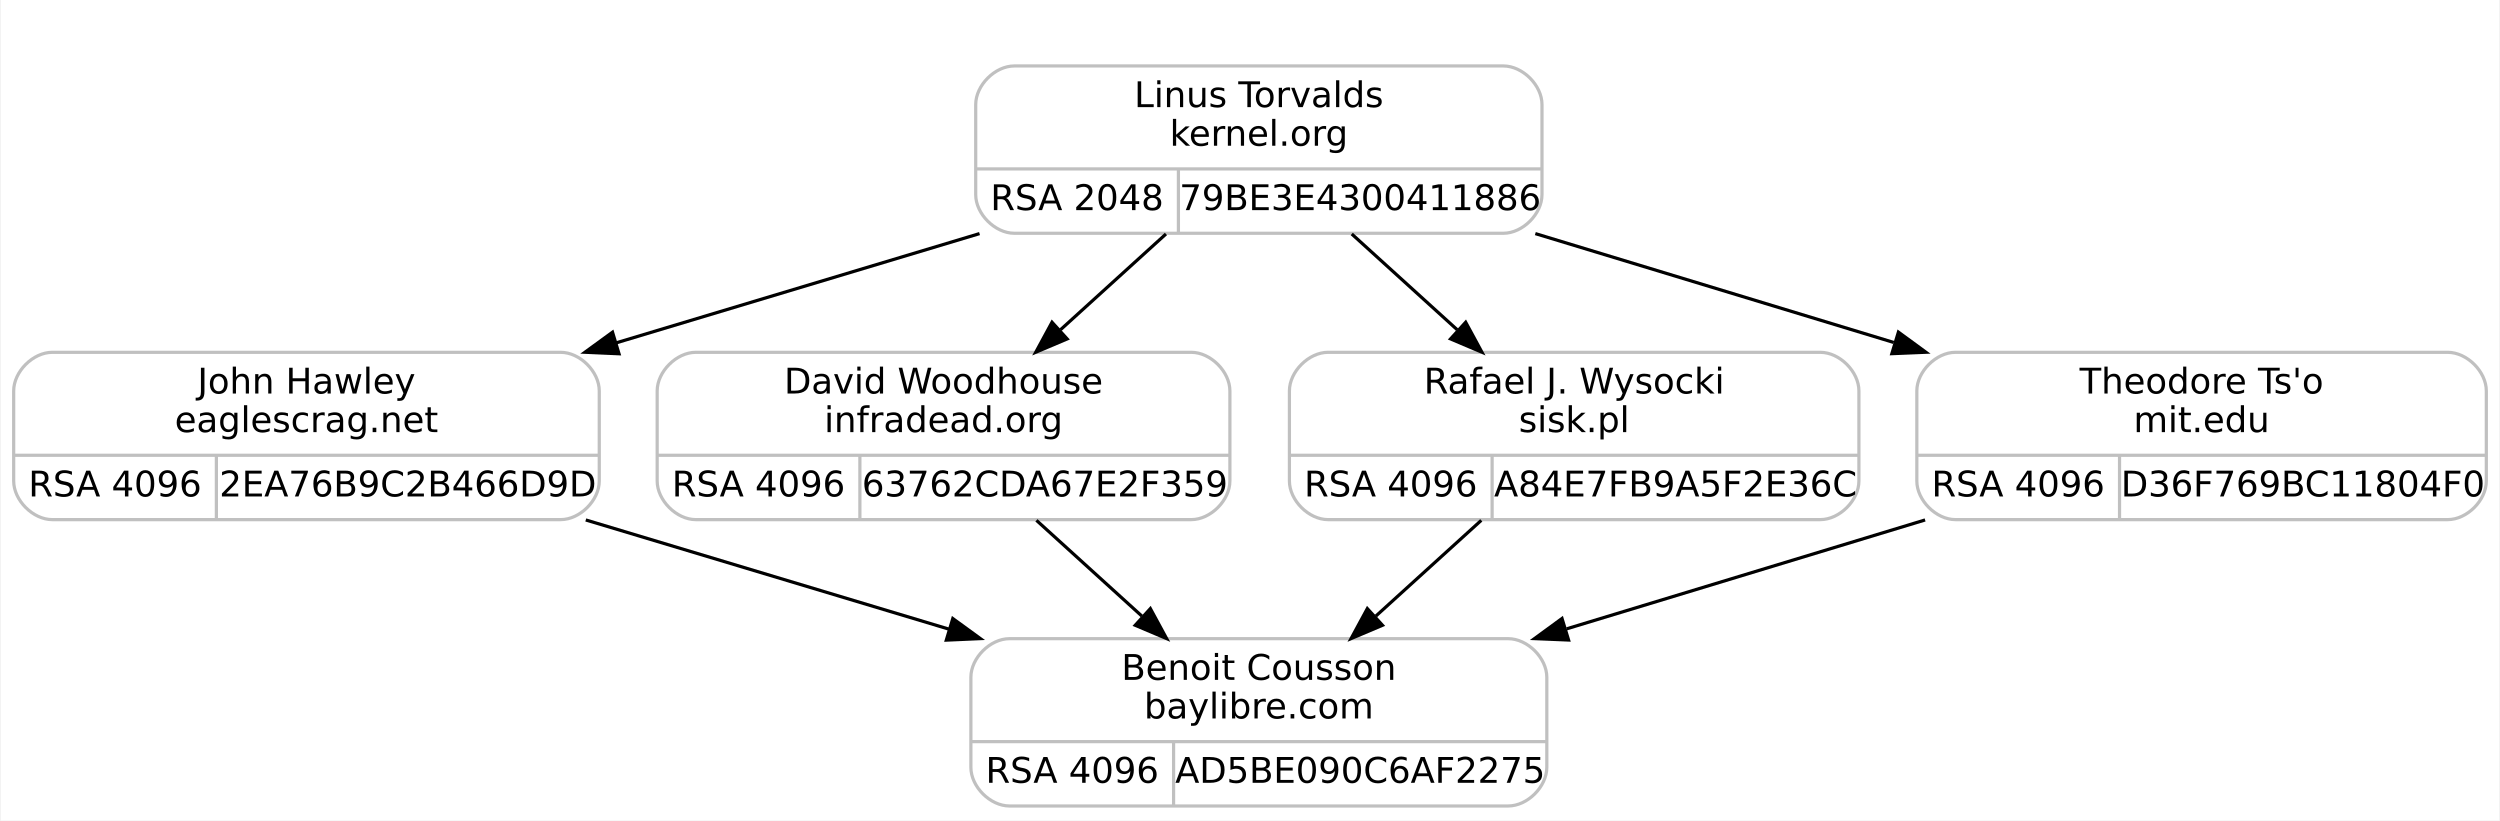
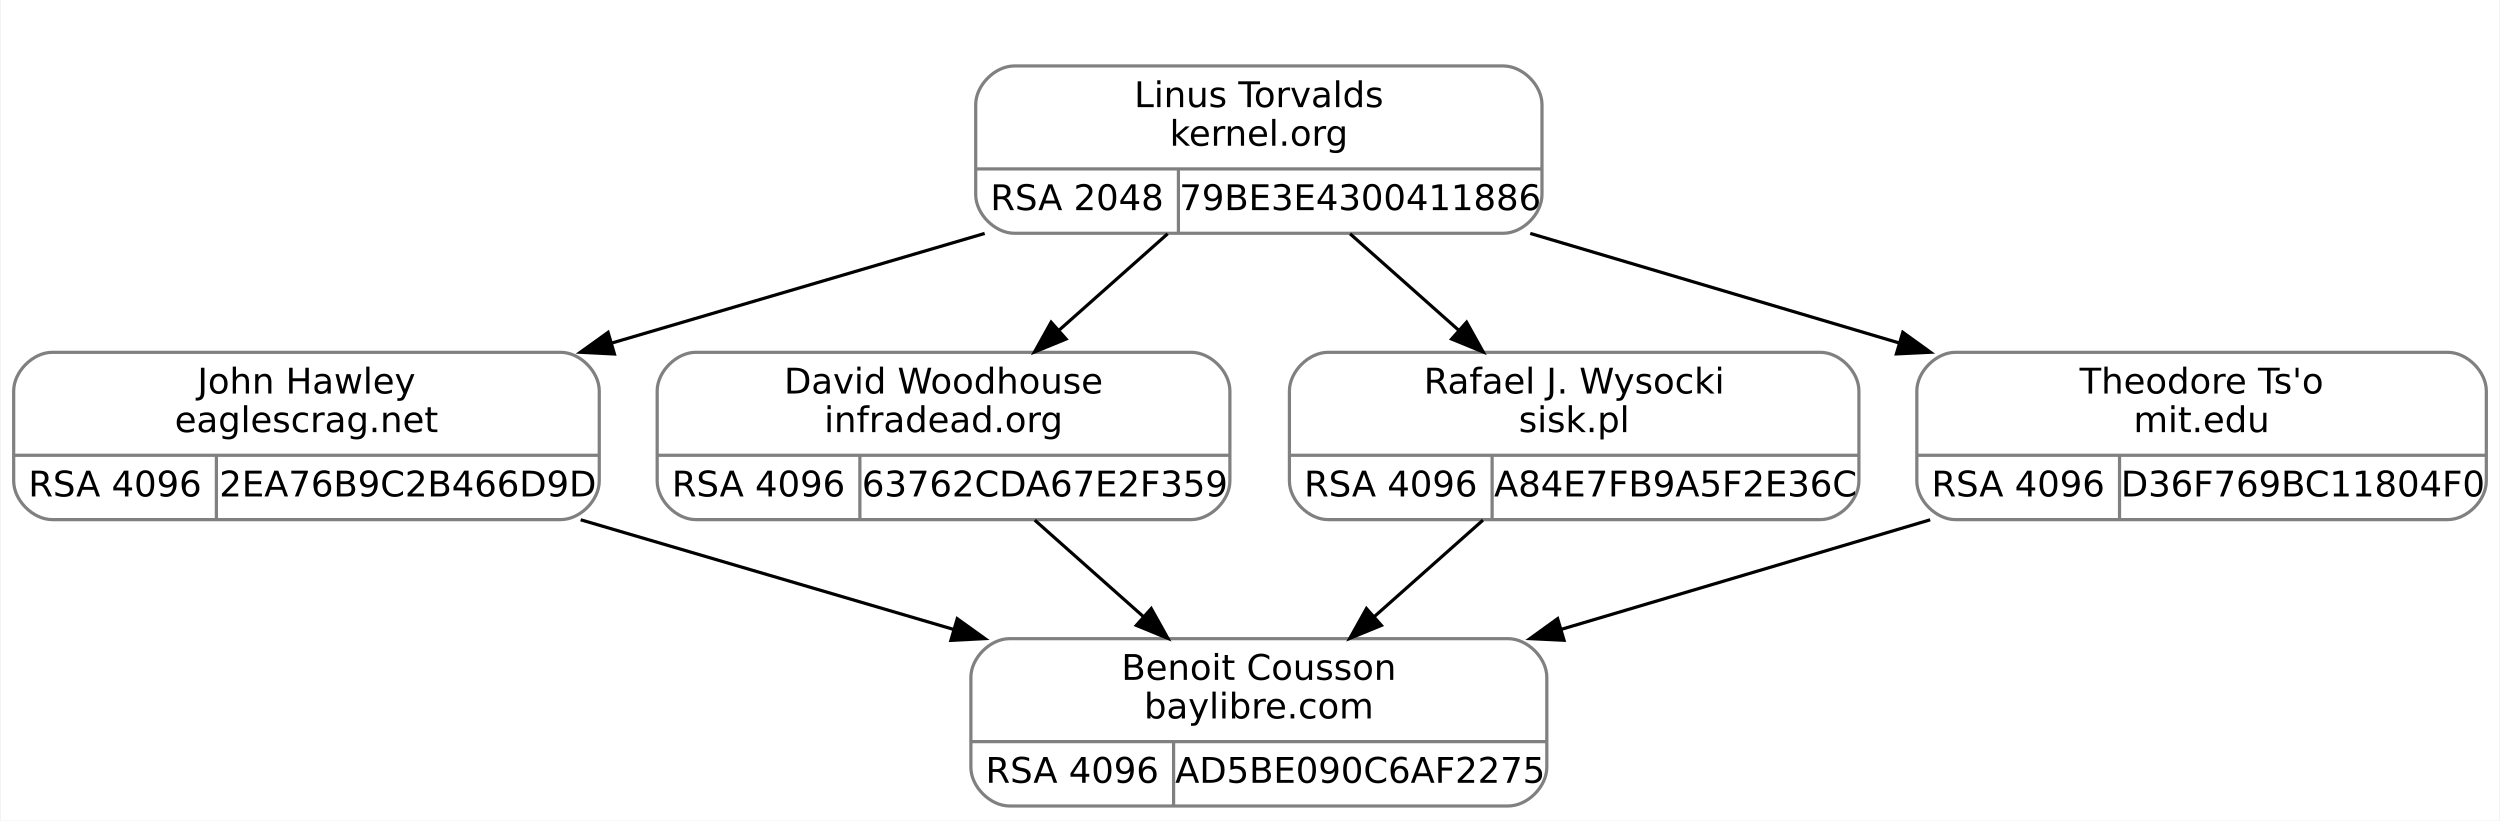
<svg xmlns="http://www.w3.org/2000/svg" width="777pt" height="255pt" viewBox="0.00 0.00 776.50 255.00">
  <g id="graph0" class="graph" transform="scale(1 1) rotate(0) translate(4 251)">
-     <polygon fill="#ffffff" stroke="transparent" points="-4,4 -4,-251 772.5,-251 772.5,4 -4,4" />
+     <polygon fill="white" stroke="transparent" points="-4,4 -4,-251 772.5,-251 772.5,4 -4,4" />
    <g id="clust1" class="cluster">
-       <polygon fill="none" stroke="#ffffff" points="291,-170 291,-239 483,-239 483,-170 291,-170" />
+       <polygon fill="none" stroke="white" points="291,-170 291,-239 483,-239 483,-170 291,-170" />
    </g>
    <g id="node1" class="node">
-       <path fill="none" stroke="#c0c0c0" d="M12,-89.5C12,-89.5 170,-89.5 170,-89.5 176,-89.5 182,-95.5 182,-101.5 182,-101.5 182,-129.5 182,-129.5 182,-135.5 176,-141.5 170,-141.5 170,-141.5 12,-141.5 12,-141.5 6,-141.5 0,-135.5 0,-129.5 0,-129.5 0,-101.5 0,-101.5 0,-95.5 6,-89.5 12,-89.5" />
-       <text text-anchor="middle" x="91" y="-128.7" font-family="droid sans,dejavu sans,helvetica" font-size="11.00" fill="#000000">John Hawley</text>
-       <text text-anchor="middle" x="91" y="-116.7" font-family="droid sans,dejavu sans,helvetica" font-size="11.00" fill="#000000">eaglescrag.net</text>
-       <polyline fill="none" stroke="#c0c0c0" points="0,-109.5 182,-109.5 " />
-       <text text-anchor="middle" x="31.5" y="-96.7" font-family="droid sans,dejavu sans,helvetica" font-size="11.00" fill="#000000">RSA 4096</text>
-       <polyline fill="none" stroke="#c0c0c0" points="63,-89.5 63,-109.5 " />
-       <text text-anchor="middle" x="122.5" y="-96.7" font-family="droid sans,dejavu sans,helvetica" font-size="11.00" fill="#000000">2EA76B9C2B466D9D</text>
+       <path fill="none" stroke="gray" d="M12,-89.5C12,-89.5 170,-89.5 170,-89.5 176,-89.5 182,-95.5 182,-101.5 182,-101.5 182,-129.5 182,-129.5 182,-135.5 176,-141.5 170,-141.5 170,-141.5 12,-141.5 12,-141.5 6,-141.5 0,-135.5 0,-129.5 0,-129.5 0,-101.5 0,-101.5 0,-95.5 6,-89.5 12,-89.5" />
+       <text text-anchor="middle" x="91" y="-128.7" font-family="droid sans,dejavu sans,helvetica" font-size="11.00">John Hawley</text>
+       <text text-anchor="middle" x="91" y="-116.7" font-family="droid sans,dejavu sans,helvetica" font-size="11.00">eaglescrag.net</text>
+       <polyline fill="none" stroke="gray" points="0,-109.5 182,-109.5 " />
+       <text text-anchor="middle" x="31.5" y="-96.7" font-family="droid sans,dejavu sans,helvetica" font-size="11.00">RSA 4096</text>
+       <polyline fill="none" stroke="gray" points="63,-89.5 63,-109.5 " />
+       <text text-anchor="middle" x="122.5" y="-96.7" font-family="droid sans,dejavu sans,helvetica" font-size="11.00">2EA76B9C2B466D9D</text>
    </g>
    <g id="node3" class="node">
-       <path fill="none" stroke="#c0c0c0" d="M309.5,-.5C309.5,-.5 464.5,-.5 464.5,-.5 470.5,-.5 476.5,-6.5 476.5,-12.5 476.5,-12.5 476.5,-40.5 476.5,-40.5 476.5,-46.5 470.5,-52.5 464.5,-52.5 464.5,-52.5 309.5,-52.5 309.5,-52.5 303.5,-52.5 297.5,-46.5 297.5,-40.5 297.5,-40.5 297.5,-12.5 297.5,-12.5 297.5,-6.5 303.5,-.5 309.5,-.5" />
-       <text text-anchor="middle" x="387" y="-39.7" font-family="droid sans,dejavu sans,helvetica" font-size="11.00" fill="#000000">Benoit Cousson</text>
-       <text text-anchor="middle" x="387" y="-27.7" font-family="droid sans,dejavu sans,helvetica" font-size="11.00" fill="#000000">baylibre.com</text>
-       <polyline fill="none" stroke="#c0c0c0" points="297.5,-20.5 476.5,-20.5 " />
-       <text text-anchor="middle" x="329" y="-7.7" font-family="droid sans,dejavu sans,helvetica" font-size="11.00" fill="#000000">RSA 4096</text>
-       <polyline fill="none" stroke="#c0c0c0" points="360.5,-.5 360.5,-20.5 " />
-       <text text-anchor="middle" x="418.5" y="-7.7" font-family="droid sans,dejavu sans,helvetica" font-size="11.00" fill="#000000">AD5BE090C6AF2275</text>
+       <path fill="none" stroke="gray" d="M309.5,-0.5C309.5,-0.5 464.5,-0.5 464.5,-0.5 470.5,-0.5 476.5,-6.5 476.5,-12.5 476.5,-12.5 476.5,-40.5 476.5,-40.5 476.5,-46.5 470.5,-52.5 464.5,-52.5 464.5,-52.5 309.5,-52.5 309.5,-52.5 303.5,-52.5 297.5,-46.5 297.5,-40.5 297.5,-40.5 297.5,-12.5 297.5,-12.5 297.5,-6.5 303.5,-0.5 309.5,-0.5" />
+       <text text-anchor="middle" x="387" y="-39.7" font-family="droid sans,dejavu sans,helvetica" font-size="11.00">Benoit Cousson</text>
+       <text text-anchor="middle" x="387" y="-27.7" font-family="droid sans,dejavu sans,helvetica" font-size="11.00">baylibre.com</text>
+       <polyline fill="none" stroke="gray" points="297.5,-20.5 476.5,-20.5 " />
+       <text text-anchor="middle" x="329" y="-7.7" font-family="droid sans,dejavu sans,helvetica" font-size="11.00">RSA 4096</text>
+       <polyline fill="none" stroke="gray" points="360.5,-0.5 360.5,-20.5 " />
+       <text text-anchor="middle" x="418.5" y="-7.7" font-family="droid sans,dejavu sans,helvetica" font-size="11.00">AD5BE090C6AF2275</text>
    </g>
    <g id="edge2" class="edge">
-       <path fill="none" stroke="#000000" d="M177.81,-89.398C213.278,-78.734 254.438,-66.358 290.817,-55.42" />
-       <polygon fill="#000000" stroke="#000000" points="291.879,-58.755 300.448,-52.524 289.863,-52.052 291.879,-58.755" />
+       <path fill="none" stroke="black" d="M176.22,-89.45C212.43,-78.81 254.81,-66.35 292.02,-55.41" />
+       <polygon fill="black" stroke="black" points="293.26,-58.7 301.87,-52.52 291.29,-51.98 293.26,-58.7" />
    </g>
    <g id="node2" class="node">
-       <path fill="none" stroke="#c0c0c0" d="M311,-178.5C311,-178.5 463,-178.5 463,-178.5 469,-178.5 475,-184.5 475,-190.5 475,-190.5 475,-218.5 475,-218.5 475,-224.5 469,-230.5 463,-230.5 463,-230.5 311,-230.5 311,-230.5 305,-230.5 299,-224.5 299,-218.5 299,-218.5 299,-190.5 299,-190.5 299,-184.5 305,-178.5 311,-178.5" />
-       <text text-anchor="middle" x="387" y="-217.7" font-family="droid sans,dejavu sans,helvetica" font-size="11.00" fill="#000000">Linus Torvalds</text>
-       <text text-anchor="middle" x="387" y="-205.7" font-family="droid sans,dejavu sans,helvetica" font-size="11.00" fill="#000000">kernel.org</text>
-       <polyline fill="none" stroke="#c0c0c0" points="299,-198.5 475,-198.5 " />
-       <text text-anchor="middle" x="330.5" y="-185.7" font-family="droid sans,dejavu sans,helvetica" font-size="11.00" fill="#000000">RSA 2048</text>
-       <polyline fill="none" stroke="#c0c0c0" points="362,-178.5 362,-198.5 " />
-       <text text-anchor="middle" x="418.5" y="-185.7" font-family="droid sans,dejavu sans,helvetica" font-size="11.00" fill="#000000">79BE3E4300411886</text>
+       <path fill="none" stroke="gray" d="M311,-178.5C311,-178.5 463,-178.5 463,-178.5 469,-178.5 475,-184.5 475,-190.5 475,-190.5 475,-218.5 475,-218.5 475,-224.5 469,-230.5 463,-230.5 463,-230.5 311,-230.5 311,-230.5 305,-230.5 299,-224.5 299,-218.5 299,-218.5 299,-190.5 299,-190.5 299,-184.5 305,-178.5 311,-178.5" />
+       <text text-anchor="middle" x="387" y="-217.7" font-family="droid sans,dejavu sans,helvetica" font-size="11.00">Linus Torvalds</text>
+       <text text-anchor="middle" x="387" y="-205.7" font-family="droid sans,dejavu sans,helvetica" font-size="11.00">kernel.org</text>
+       <polyline fill="none" stroke="gray" points="299,-198.5 475,-198.5 " />
+       <text text-anchor="middle" x="330.5" y="-185.7" font-family="droid sans,dejavu sans,helvetica" font-size="11.00">RSA 2048</text>
+       <polyline fill="none" stroke="gray" points="362,-178.5 362,-198.5 " />
+       <text text-anchor="middle" x="418.5" y="-185.7" font-family="droid sans,dejavu sans,helvetica" font-size="11.00">79BE3E4300411886</text>
    </g>
    <g id="edge1" class="edge">
-       <path fill="none" stroke="#000000" d="M300.19,-178.398C264.722,-167.734 223.562,-155.358 187.183,-144.42" />
-       <polygon fill="#000000" stroke="#000000" points="188.137,-141.052 177.552,-141.524 186.121,-147.756 188.137,-141.052" />
+       <path fill="none" stroke="black" d="M301.78,-178.45C265.57,-167.81 223.19,-155.35 185.98,-144.41" />
+       <polygon fill="black" stroke="black" points="186.71,-140.98 176.13,-141.52 184.74,-147.7 186.71,-140.98" />
    </g>
    <g id="node4" class="node">
-       <path fill="none" stroke="#c0c0c0" d="M212,-89.5C212,-89.5 366,-89.5 366,-89.5 372,-89.5 378,-95.5 378,-101.5 378,-101.5 378,-129.5 378,-129.5 378,-135.5 372,-141.5 366,-141.5 366,-141.5 212,-141.5 212,-141.5 206,-141.5 200,-135.5 200,-129.5 200,-129.5 200,-101.5 200,-101.5 200,-95.5 206,-89.5 212,-89.5" />
-       <text text-anchor="middle" x="289" y="-128.7" font-family="droid sans,dejavu sans,helvetica" font-size="11.00" fill="#000000">David Woodhouse</text>
-       <text text-anchor="middle" x="289" y="-116.7" font-family="droid sans,dejavu sans,helvetica" font-size="11.00" fill="#000000">infradead.org</text>
-       <polyline fill="none" stroke="#c0c0c0" points="200,-109.5 378,-109.5 " />
-       <text text-anchor="middle" x="231.5" y="-96.7" font-family="droid sans,dejavu sans,helvetica" font-size="11.00" fill="#000000">RSA 4096</text>
-       <polyline fill="none" stroke="#c0c0c0" points="263,-89.5 263,-109.5 " />
-       <text text-anchor="middle" x="320.5" y="-96.7" font-family="droid sans,dejavu sans,helvetica" font-size="11.00" fill="#000000">63762CDA67E2F359</text>
+       <path fill="none" stroke="gray" d="M212,-89.5C212,-89.5 366,-89.5 366,-89.5 372,-89.5 378,-95.5 378,-101.5 378,-101.5 378,-129.5 378,-129.5 378,-135.5 372,-141.5 366,-141.5 366,-141.5 212,-141.5 212,-141.5 206,-141.5 200,-135.5 200,-129.5 200,-129.5 200,-101.5 200,-101.5 200,-95.5 206,-89.5 212,-89.5" />
+       <text text-anchor="middle" x="289" y="-128.7" font-family="droid sans,dejavu sans,helvetica" font-size="11.00">David Woodhouse</text>
+       <text text-anchor="middle" x="289" y="-116.7" font-family="droid sans,dejavu sans,helvetica" font-size="11.00">infradead.org</text>
+       <polyline fill="none" stroke="gray" points="200,-109.5 378,-109.5 " />
+       <text text-anchor="middle" x="231.5" y="-96.7" font-family="droid sans,dejavu sans,helvetica" font-size="11.00">RSA 4096</text>
+       <polyline fill="none" stroke="gray" points="263,-89.5 263,-109.5 " />
+       <text text-anchor="middle" x="320.5" y="-96.7" font-family="droid sans,dejavu sans,helvetica" font-size="11.00">63762CDA67E2F359</text>
    </g>
    <g id="edge3" class="edge">
-       <path fill="none" stroke="#000000" d="M358.127,-178.278C347.859,-168.954 336.164,-158.333 325.351,-148.513" />
-       <polygon fill="#000000" stroke="#000000" points="327.423,-145.666 317.667,-141.534 322.717,-150.848 327.423,-145.666" />
+       <path fill="none" stroke="black" d="M358.65,-178.34C348.09,-168.96 335.96,-158.19 324.81,-148.29" />
+       <polygon fill="black" stroke="black" points="327.08,-145.63 317.28,-141.61 322.44,-150.86 327.08,-145.63" />
    </g>
    <g id="node5" class="node">
-       <path fill="none" stroke="#c0c0c0" d="M408.5,-89.5C408.5,-89.5 561.5,-89.5 561.5,-89.5 567.5,-89.5 573.5,-95.5 573.5,-101.5 573.5,-101.5 573.5,-129.5 573.5,-129.5 573.5,-135.5 567.5,-141.5 561.5,-141.5 561.5,-141.5 408.5,-141.5 408.5,-141.5 402.5,-141.5 396.5,-135.5 396.5,-129.5 396.5,-129.5 396.5,-101.5 396.5,-101.5 396.5,-95.5 402.5,-89.5 408.5,-89.5" />
-       <text text-anchor="middle" x="485" y="-128.7" font-family="droid sans,dejavu sans,helvetica" font-size="11.00" fill="#000000">Rafael J. Wysocki</text>
-       <text text-anchor="middle" x="485" y="-116.7" font-family="droid sans,dejavu sans,helvetica" font-size="11.00" fill="#000000">sisk.pl</text>
-       <polyline fill="none" stroke="#c0c0c0" points="396.5,-109.5 573.5,-109.5 " />
-       <text text-anchor="middle" x="428" y="-96.7" font-family="droid sans,dejavu sans,helvetica" font-size="11.00" fill="#000000">RSA 4096</text>
-       <polyline fill="none" stroke="#c0c0c0" points="459.5,-89.5 459.5,-109.5 " />
-       <text text-anchor="middle" x="516.5" y="-96.7" font-family="droid sans,dejavu sans,helvetica" font-size="11.00" fill="#000000">A84E7FB9A5F2E36C</text>
+       <path fill="none" stroke="gray" d="M408.5,-89.5C408.5,-89.5 561.5,-89.5 561.5,-89.5 567.5,-89.5 573.5,-95.5 573.5,-101.5 573.5,-101.5 573.5,-129.5 573.5,-129.5 573.5,-135.5 567.5,-141.5 561.5,-141.5 561.5,-141.5 408.5,-141.5 408.5,-141.5 402.5,-141.5 396.5,-135.5 396.5,-129.5 396.5,-129.5 396.5,-101.5 396.5,-101.5 396.5,-95.5 402.5,-89.5 408.5,-89.5" />
+       <text text-anchor="middle" x="485" y="-128.7" font-family="droid sans,dejavu sans,helvetica" font-size="11.00">Rafael J. Wysocki</text>
+       <text text-anchor="middle" x="485" y="-116.7" font-family="droid sans,dejavu sans,helvetica" font-size="11.00">sisk.pl</text>
+       <polyline fill="none" stroke="gray" points="396.5,-109.5 573.5,-109.5 " />
+       <text text-anchor="middle" x="428" y="-96.7" font-family="droid sans,dejavu sans,helvetica" font-size="11.00">RSA 4096</text>
+       <polyline fill="none" stroke="gray" points="459.5,-89.5 459.5,-109.5 " />
+       <text text-anchor="middle" x="516.5" y="-96.7" font-family="droid sans,dejavu sans,helvetica" font-size="11.00">A84E7FB9A5F2E36C</text>
    </g>
    <g id="edge5" class="edge">
-       <path fill="none" stroke="#000000" d="M415.873,-178.278C426.141,-168.954 437.836,-158.333 448.649,-148.513" />
-       <polygon fill="#000000" stroke="#000000" points="451.283,-150.848 456.333,-141.534 446.577,-145.666 451.283,-150.848" />
+       <path fill="none" stroke="black" d="M415.35,-178.34C425.91,-168.96 438.04,-158.19 449.19,-148.29" />
+       <polygon fill="black" stroke="black" points="451.56,-150.86 456.72,-141.61 446.92,-145.63 451.56,-150.86" />
    </g>
    <g id="node6" class="node">
-       <path fill="none" stroke="#c0c0c0" d="M603.5,-89.5C603.5,-89.5 756.5,-89.5 756.5,-89.5 762.5,-89.5 768.5,-95.5 768.5,-101.5 768.5,-101.5 768.5,-129.5 768.5,-129.5 768.5,-135.5 762.5,-141.5 756.5,-141.5 756.5,-141.5 603.5,-141.5 603.5,-141.5 597.5,-141.5 591.5,-135.5 591.5,-129.5 591.5,-129.5 591.5,-101.5 591.5,-101.5 591.5,-95.5 597.5,-89.5 603.5,-89.5" />
-       <text text-anchor="middle" x="680" y="-128.7" font-family="droid sans,dejavu sans,helvetica" font-size="11.00" fill="#000000">Theodore Ts'o</text>
-       <text text-anchor="middle" x="680" y="-116.7" font-family="droid sans,dejavu sans,helvetica" font-size="11.00" fill="#000000">mit.edu</text>
-       <polyline fill="none" stroke="#c0c0c0" points="591.5,-109.5 768.5,-109.5 " />
-       <text text-anchor="middle" x="623" y="-96.7" font-family="droid sans,dejavu sans,helvetica" font-size="11.00" fill="#000000">RSA 4096</text>
-       <polyline fill="none" stroke="#c0c0c0" points="654.5,-89.5 654.5,-109.5 " />
-       <text text-anchor="middle" x="711.5" y="-96.7" font-family="droid sans,dejavu sans,helvetica" font-size="11.00" fill="#000000">D36F769BC11804F0</text>
+       <path fill="none" stroke="gray" d="M603.5,-89.5C603.5,-89.5 756.5,-89.5 756.5,-89.5 762.5,-89.5 768.5,-95.5 768.5,-101.5 768.5,-101.5 768.5,-129.5 768.5,-129.5 768.5,-135.5 762.5,-141.5 756.5,-141.5 756.5,-141.5 603.5,-141.5 603.5,-141.5 597.5,-141.5 591.5,-135.5 591.5,-129.5 591.5,-129.5 591.5,-101.5 591.5,-101.5 591.5,-95.5 597.5,-89.5 603.5,-89.5" />
+       <text text-anchor="middle" x="680" y="-128.7" font-family="droid sans,dejavu sans,helvetica" font-size="11.00">Theodore Ts'o</text>
+       <text text-anchor="middle" x="680" y="-116.7" font-family="droid sans,dejavu sans,helvetica" font-size="11.00">mit.edu</text>
+       <polyline fill="none" stroke="gray" points="591.5,-109.5 768.5,-109.5 " />
+       <text text-anchor="middle" x="623" y="-96.7" font-family="droid sans,dejavu sans,helvetica" font-size="11.00">RSA 4096</text>
+       <polyline fill="none" stroke="gray" points="654.5,-89.5 654.5,-109.5 " />
+       <text text-anchor="middle" x="711.5" y="-96.7" font-family="droid sans,dejavu sans,helvetica" font-size="11.00">D36F769BC11804F0</text>
    </g>
    <g id="edge7" class="edge">
-       <path fill="none" stroke="#000000" d="M472.93,-178.398C507.89,-167.779 548.435,-155.464 584.332,-144.56" />
-       <polygon fill="#000000" stroke="#000000" points="585.774,-147.78 594.325,-141.524 583.739,-141.082 585.774,-147.78" />
+       <path fill="none" stroke="black" d="M471.35,-178.45C507.2,-167.81 549.15,-155.35 585.99,-144.41" />
+       <polygon fill="black" stroke="black" points="587.14,-147.72 595.73,-141.52 585.15,-141.01 587.14,-147.72" />
    </g>
    <g id="edge4" class="edge">
-       <path fill="none" stroke="#000000" d="M317.873,-89.278C328.141,-79.954 339.836,-69.333 350.649,-59.513" />
-       <polygon fill="#000000" stroke="#000000" points="353.283,-61.848 358.333,-52.534 348.577,-56.666 353.283,-61.848" />
+       <path fill="none" stroke="black" d="M317.35,-89.34C327.91,-79.96 340.04,-69.19 351.19,-59.29" />
+       <polygon fill="black" stroke="black" points="353.56,-61.86 358.72,-52.61 348.92,-56.63 353.56,-61.86" />
    </g>
    <g id="edge6" class="edge">
-       <path fill="none" stroke="#000000" d="M456.127,-89.278C445.859,-79.954 434.164,-69.333 423.351,-59.513" />
-       <polygon fill="#000000" stroke="#000000" points="425.423,-56.666 415.667,-52.534 420.717,-61.848 425.423,-56.666" />
+       <path fill="none" stroke="black" d="M456.65,-89.34C446.09,-79.96 433.96,-69.19 422.81,-59.29" />
+       <polygon fill="black" stroke="black" points="425.08,-56.63 415.28,-52.61 420.44,-61.86 425.08,-56.63" />
    </g>
    <g id="edge8" class="edge">
-       <path fill="none" stroke="#000000" d="M594.07,-89.398C559.11,-78.779 518.565,-66.463 482.668,-55.56" />
-       <polygon fill="#000000" stroke="#000000" points="483.261,-52.082 472.675,-52.524 481.226,-58.78 483.261,-52.082" />
+       <path fill="none" stroke="black" d="M595.65,-89.45C559.8,-78.81 517.85,-66.35 481.01,-55.41" />
+       <polygon fill="black" stroke="black" points="481.85,-52.01 471.27,-52.52 479.86,-58.72 481.85,-52.01" />
    </g>
  </g>
</svg>
